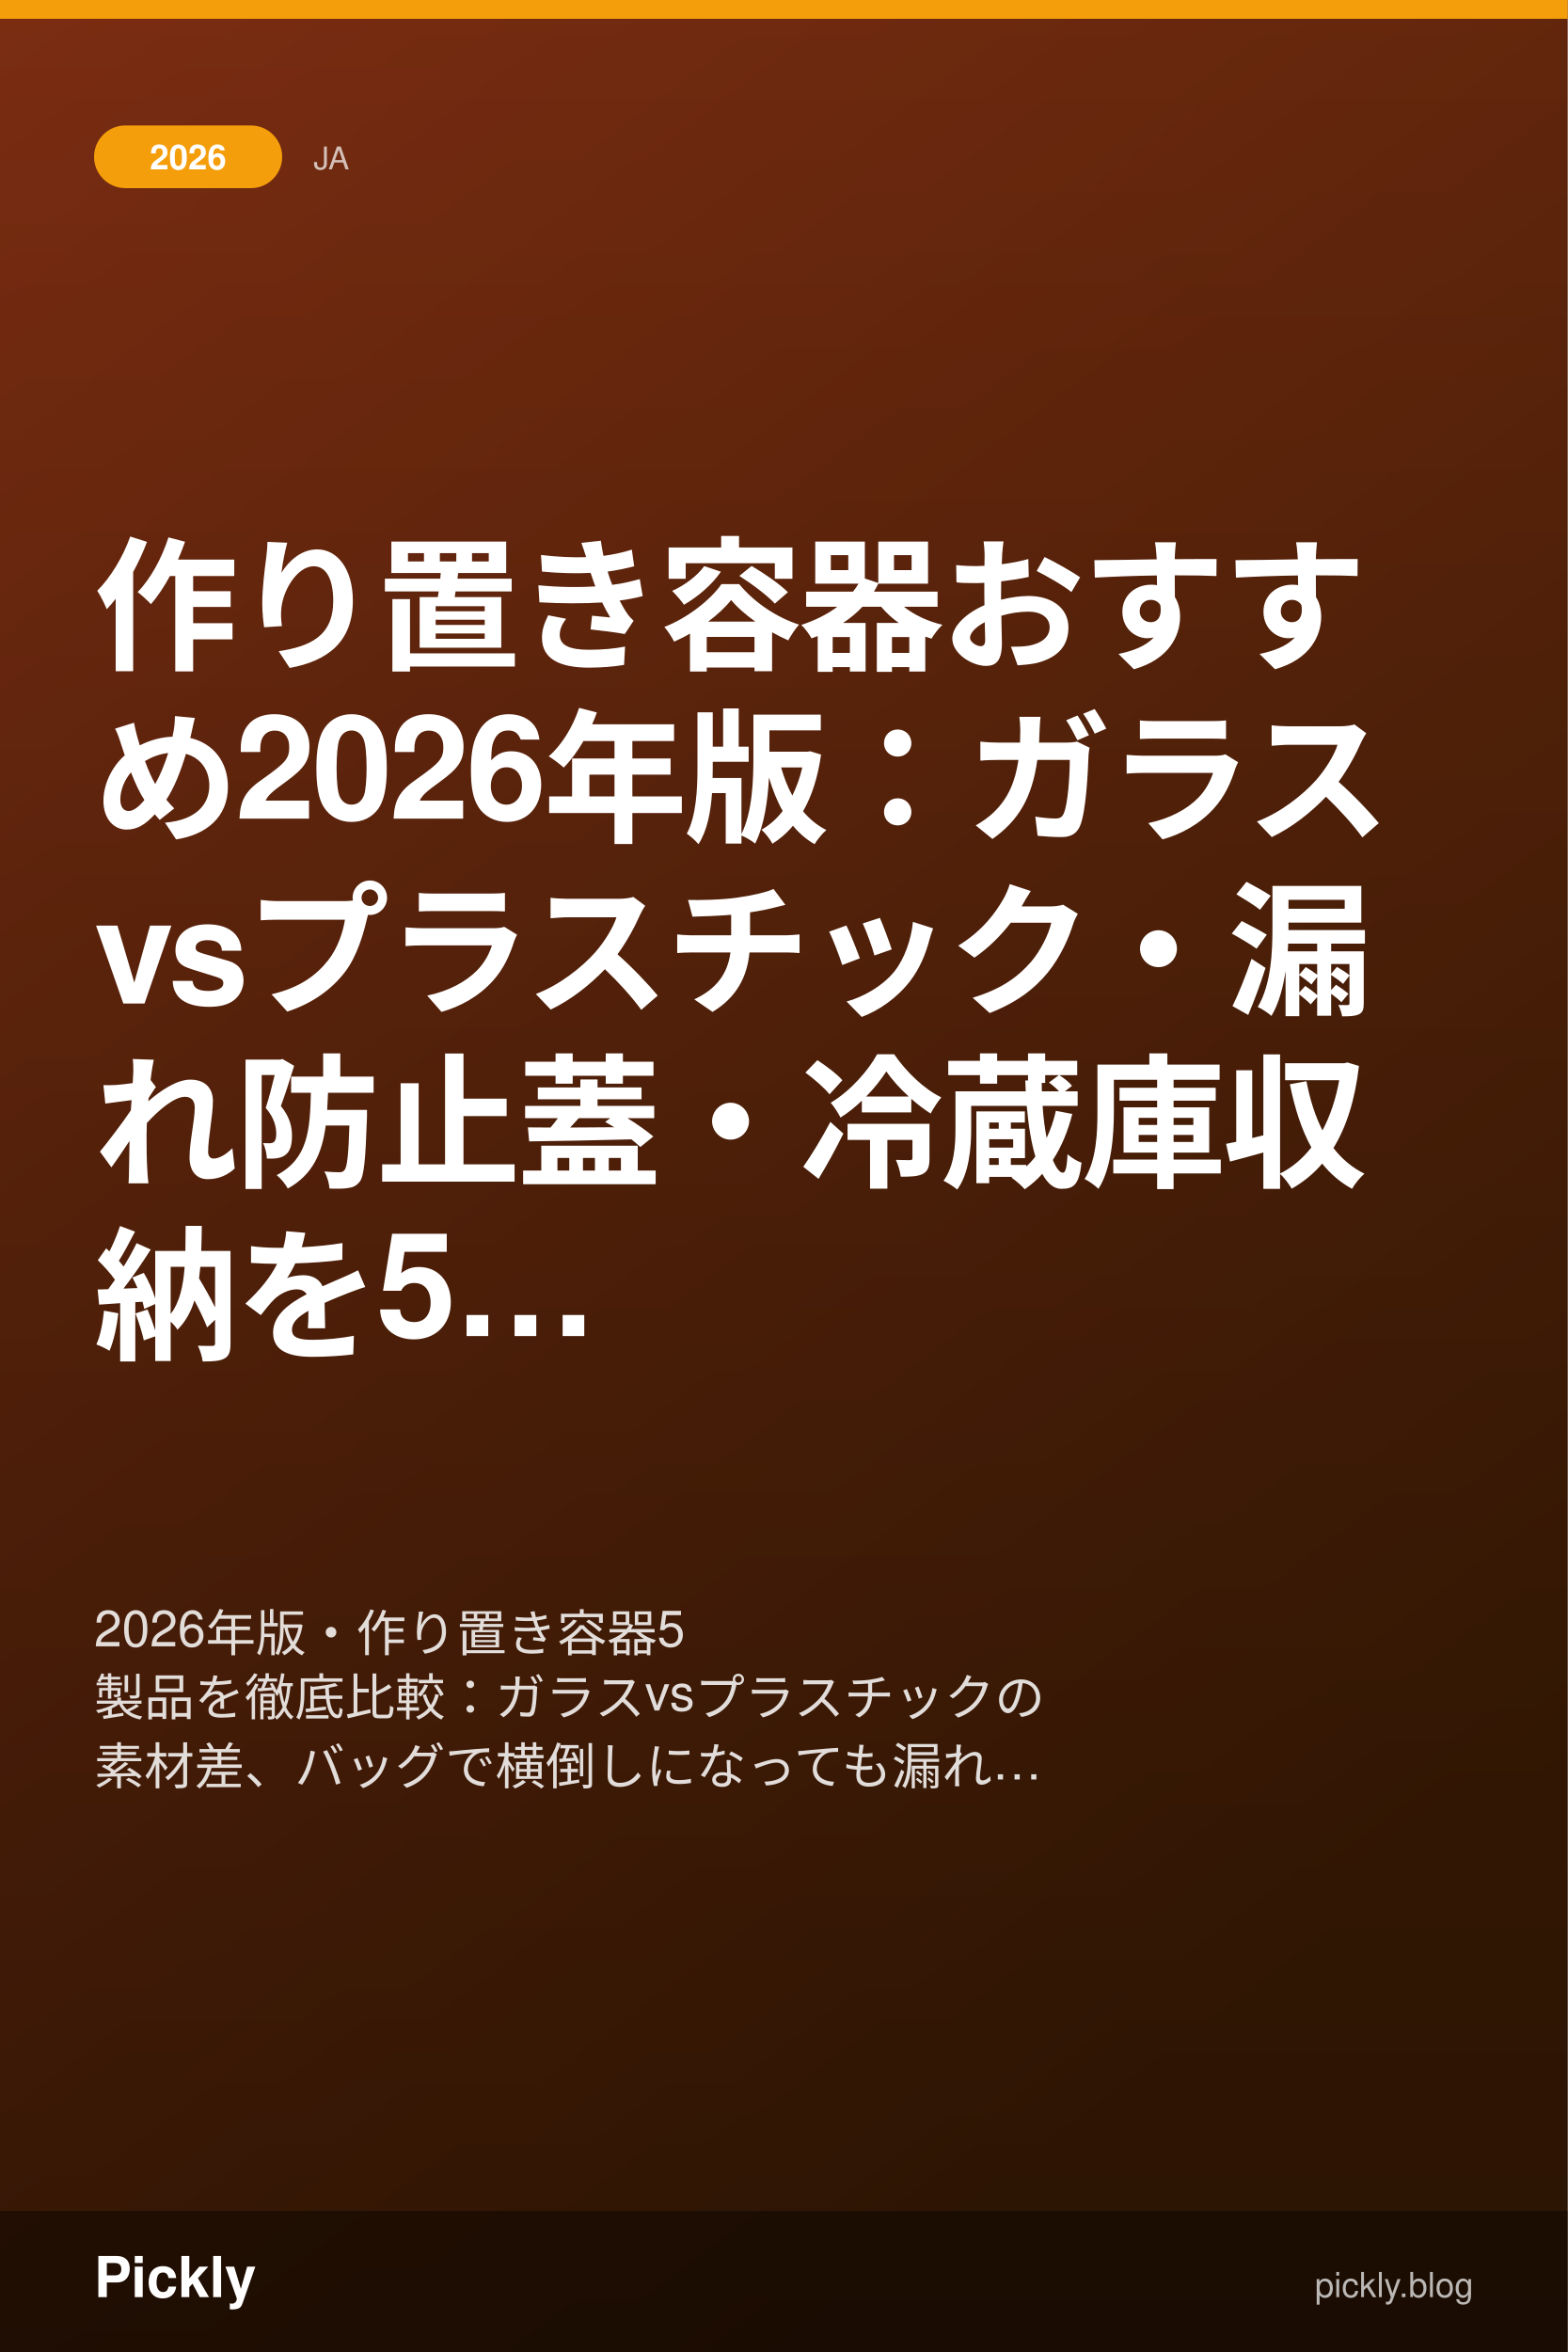
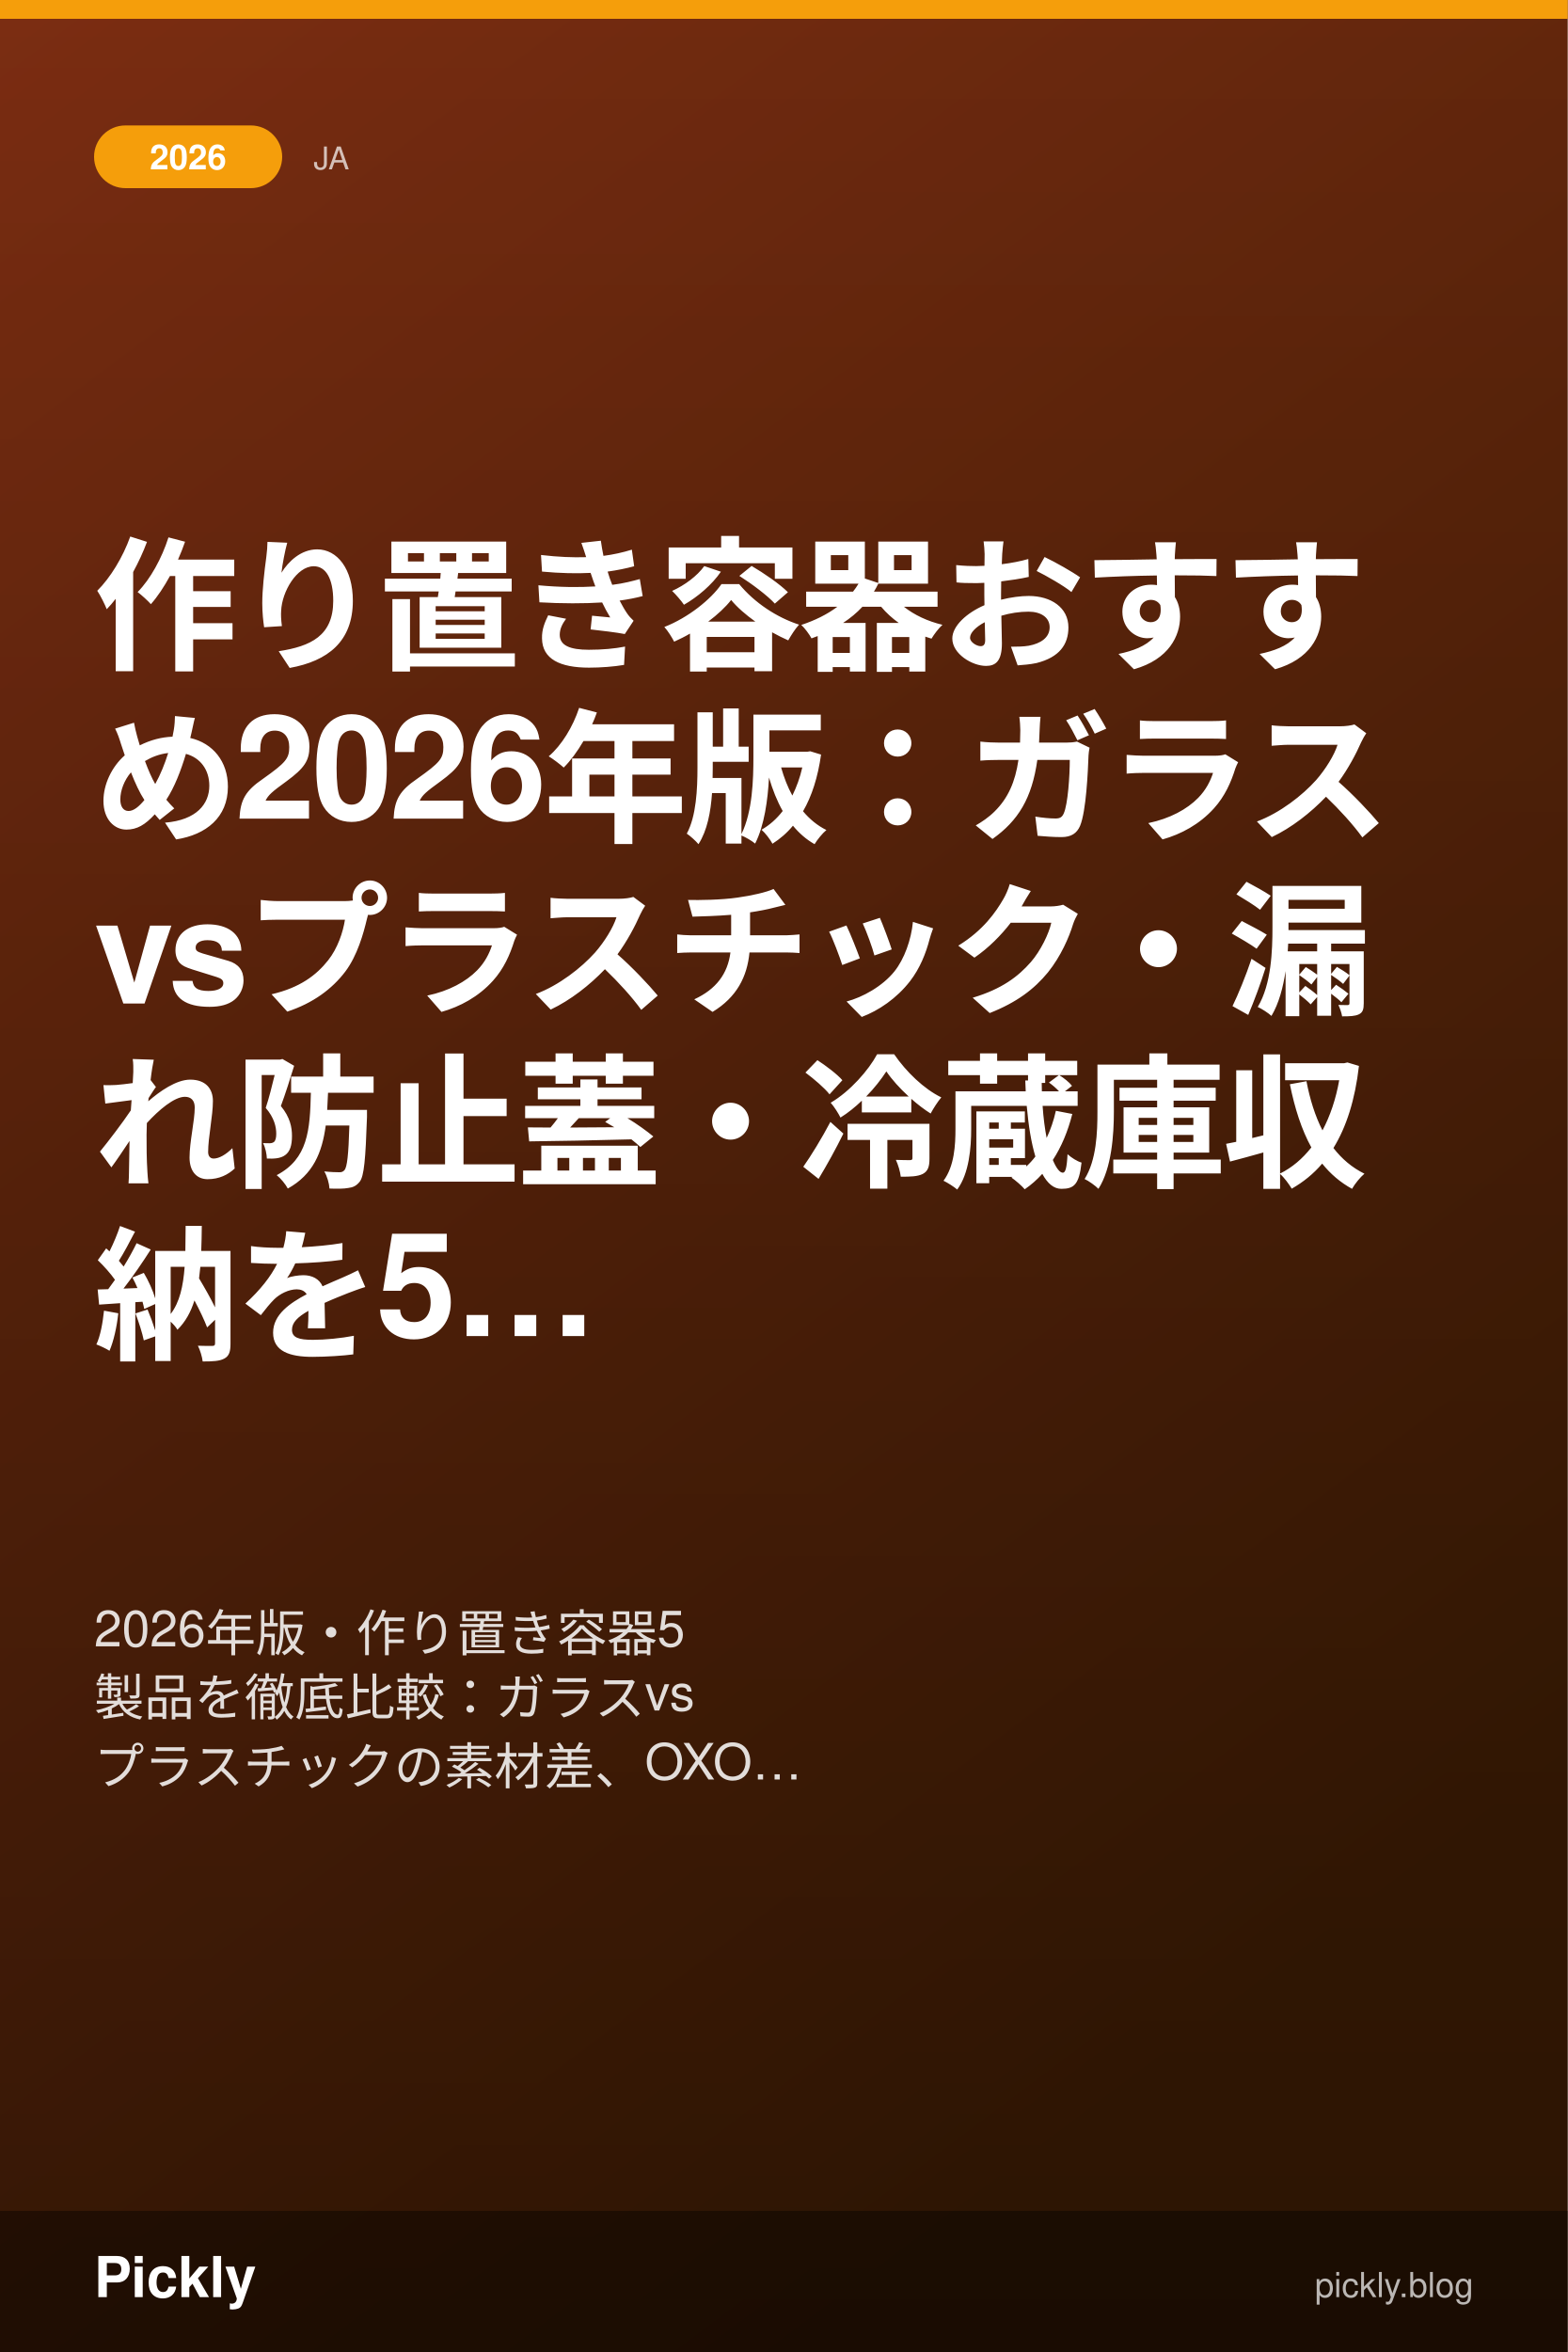
<svg xmlns="http://www.w3.org/2000/svg" width="1000" height="1500" viewBox="0 0 1000 1500">
  <defs>
    <linearGradient id="bg" x1="0" y1="0" x2="0.5" y2="1">
      <stop offset="0" stop-color="#7c2d12" />
      <stop offset="1" stop-color="#3f1d04" />
    </linearGradient>
    <linearGradient id="overlay" x1="0" y1="0" x2="0" y2="1">
      <stop offset="0" stop-color="rgba(0,0,0,0)" />
      <stop offset="1" stop-color="rgba(0,0,0,0.3)" />
    </linearGradient>
  </defs>
  <rect width="1000" height="1500" fill="url(#bg)" />
  <rect width="1000" height="1500" fill="url(#overlay)" />
  <rect x="0" y="0" width="1000" height="12" fill="#f59e0b" />
  <rect x="60" y="80" width="120" height="40" rx="20" fill="#f59e0b" />
  <text x="120" y="108" font-family="'Helvetica Neue', Helvetica, Arial, 'Hiragino Sans GB', 'Hiragino Sans', 'PingFang SC', 'PingFang TC', 'Apple SD Gothic Neo', 'Kohinoor Devanagari', 'Devanagari Sangam MN', 'Geeza Pro', 'SF Arabic', Thonburi, 'Sukhumvit Set', 'Arial Unicode MS', sans-serif" font-size="22" fill="#ffffff" font-weight="700" text-anchor="middle">2026</text>
  <text x="200" y="108" font-family="'Helvetica Neue', Helvetica, Arial, 'Hiragino Sans GB', 'Hiragino Sans', 'PingFang SC', 'PingFang TC', 'Apple SD Gothic Neo', 'Kohinoor Devanagari', 'Devanagari Sangam MN', 'Geeza Pro', 'SF Arabic', Thonburi, 'Sukhumvit Set', 'Arial Unicode MS', sans-serif" font-size="20" fill="rgba(255,255,255,0.7)" font-weight="500">JA</text>
  <text x="60" y="420" font-family="'Helvetica Neue', Helvetica, Arial, 'Hiragino Sans GB', 'Hiragino Sans', 'PingFang SC', 'PingFang TC', 'Apple SD Gothic Neo', 'Kohinoor Devanagari', 'Devanagari Sangam MN', 'Geeza Pro', 'SF Arabic', Thonburi, 'Sukhumvit Set', 'Arial Unicode MS', sans-serif" font-size="92" fill="#ffffff" font-weight="900" letter-spacing="-2" text-anchor="start">作り置き容器おすす</text>
  <text x="60" y="530" font-family="'Helvetica Neue', Helvetica, Arial, 'Hiragino Sans GB', 'Hiragino Sans', 'PingFang SC', 'PingFang TC', 'Apple SD Gothic Neo', 'Kohinoor Devanagari', 'Devanagari Sangam MN', 'Geeza Pro', 'SF Arabic', Thonburi, 'Sukhumvit Set', 'Arial Unicode MS', sans-serif" font-size="92" fill="#ffffff" font-weight="900" letter-spacing="-2" text-anchor="start">め2026年版：ガラス</text>
  <text x="60" y="640" font-family="'Helvetica Neue', Helvetica, Arial, 'Hiragino Sans GB', 'Hiragino Sans', 'PingFang SC', 'PingFang TC', 'Apple SD Gothic Neo', 'Kohinoor Devanagari', 'Devanagari Sangam MN', 'Geeza Pro', 'SF Arabic', Thonburi, 'Sukhumvit Set', 'Arial Unicode MS', sans-serif" font-size="92" fill="#ffffff" font-weight="900" letter-spacing="-2" text-anchor="start">vsプラスチック・漏</text>
  <text x="60" y="750" font-family="'Helvetica Neue', Helvetica, Arial, 'Hiragino Sans GB', 'Hiragino Sans', 'PingFang SC', 'PingFang TC', 'Apple SD Gothic Neo', 'Kohinoor Devanagari', 'Devanagari Sangam MN', 'Geeza Pro', 'SF Arabic', Thonburi, 'Sukhumvit Set', 'Arial Unicode MS', sans-serif" font-size="92" fill="#ffffff" font-weight="900" letter-spacing="-2" text-anchor="start">れ防止蓋・冷蔵庫収</text>
  <text x="60" y="860" font-family="'Helvetica Neue', Helvetica, Arial, 'Hiragino Sans GB', 'Hiragino Sans', 'PingFang SC', 'PingFang TC', 'Apple SD Gothic Neo', 'Kohinoor Devanagari', 'Devanagari Sangam MN', 'Geeza Pro', 'SF Arabic', Thonburi, 'Sukhumvit Set', 'Arial Unicode MS', sans-serif" font-size="92" fill="#ffffff" font-weight="900" letter-spacing="-2" text-anchor="start">納を5…</text>
  <text x="60" y="1050" font-family="'Helvetica Neue', Helvetica, Arial, 'Hiragino Sans GB', 'Hiragino Sans', 'PingFang SC', 'PingFang TC', 'Apple SD Gothic Neo', 'Kohinoor Devanagari', 'Devanagari Sangam MN', 'Geeza Pro', 'SF Arabic', Thonburi, 'Sukhumvit Set', 'Arial Unicode MS', sans-serif" font-size="32" fill="rgba(255,255,255,0.85)" font-weight="400" text-anchor="start">2026年版・作り置き容器5</text>
-   <text x="60" y="1094" font-family="'Helvetica Neue', Helvetica, Arial, 'Hiragino Sans GB', 'Hiragino Sans', 'PingFang SC', 'PingFang TC', 'Apple SD Gothic Neo', 'Kohinoor Devanagari', 'Devanagari Sangam MN', 'Geeza Pro', 'SF Arabic', Thonburi, 'Sukhumvit Set', 'Arial Unicode MS', sans-serif" font-size="32" fill="rgba(255,255,255,0.85)" font-weight="400" text-anchor="start">製品を徹底比較：ガラスvsプラスチックの</text>
-   <text x="60" y="1138" font-family="'Helvetica Neue', Helvetica, Arial, 'Hiragino Sans GB', 'Hiragino Sans', 'PingFang SC', 'PingFang TC', 'Apple SD Gothic Neo', 'Kohinoor Devanagari', 'Devanagari Sangam MN', 'Geeza Pro', 'SF Arabic', Thonburi, 'Sukhumvit Set', 'Arial Unicode MS', sans-serif" font-size="32" fill="rgba(255,255,255,0.85)" font-weight="400" text-anchor="start">素材差、バッグで横倒しになっても漏れ…</text>
+   <text x="60" y="1094" font-family="'Helvetica Neue', Helvetica, Arial, 'Hiragino Sans GB', 'Hiragino Sans', 'PingFang SC', 'PingFang TC', 'Apple SD Gothic Neo', 'Kohinoor Devanagari', 'Devanagari Sangam MN', 'Geeza Pro', 'SF Arabic', Thonburi, 'Sukhumvit Set', 'Arial Unicode MS', sans-serif" font-size="32" fill="rgba(255,255,255,0.85)" font-weight="400" text-anchor="start">製品を徹底比較：ガラスvs</text>
+   <text x="60" y="1138" font-family="'Helvetica Neue', Helvetica, Arial, 'Hiragino Sans GB', 'Hiragino Sans', 'PingFang SC', 'PingFang TC', 'Apple SD Gothic Neo', 'Kohinoor Devanagari', 'Devanagari Sangam MN', 'Geeza Pro', 'SF Arabic', Thonburi, 'Sukhumvit Set', 'Arial Unicode MS', sans-serif" font-size="32" fill="rgba(255,255,255,0.85)" font-weight="400" text-anchor="start">プラスチックの素材差、OXO…</text>
  <rect x="0" y="1410" width="1000" height="90" fill="rgba(0,0,0,0.4)" />
  <text x="60" y="1465" font-family="'Helvetica Neue', Helvetica, Arial, 'Hiragino Sans GB', 'Hiragino Sans', 'PingFang SC', 'PingFang TC', 'Apple SD Gothic Neo', 'Kohinoor Devanagari', 'Devanagari Sangam MN', 'Geeza Pro', 'SF Arabic', Thonburi, 'Sukhumvit Set', 'Arial Unicode MS', sans-serif" font-size="36" fill="#ffffff" font-weight="800">Pickly</text>
  <text x="940" y="1465" font-family="'Helvetica Neue', Helvetica, Arial, 'Hiragino Sans GB', 'Hiragino Sans', 'PingFang SC', 'PingFang TC', 'Apple SD Gothic Neo', 'Kohinoor Devanagari', 'Devanagari Sangam MN', 'Geeza Pro', 'SF Arabic', Thonburi, 'Sukhumvit Set', 'Arial Unicode MS', sans-serif" font-size="22" fill="rgba(255,255,255,0.7)" font-weight="500" text-anchor="end">pickly.blog</text>
</svg>
